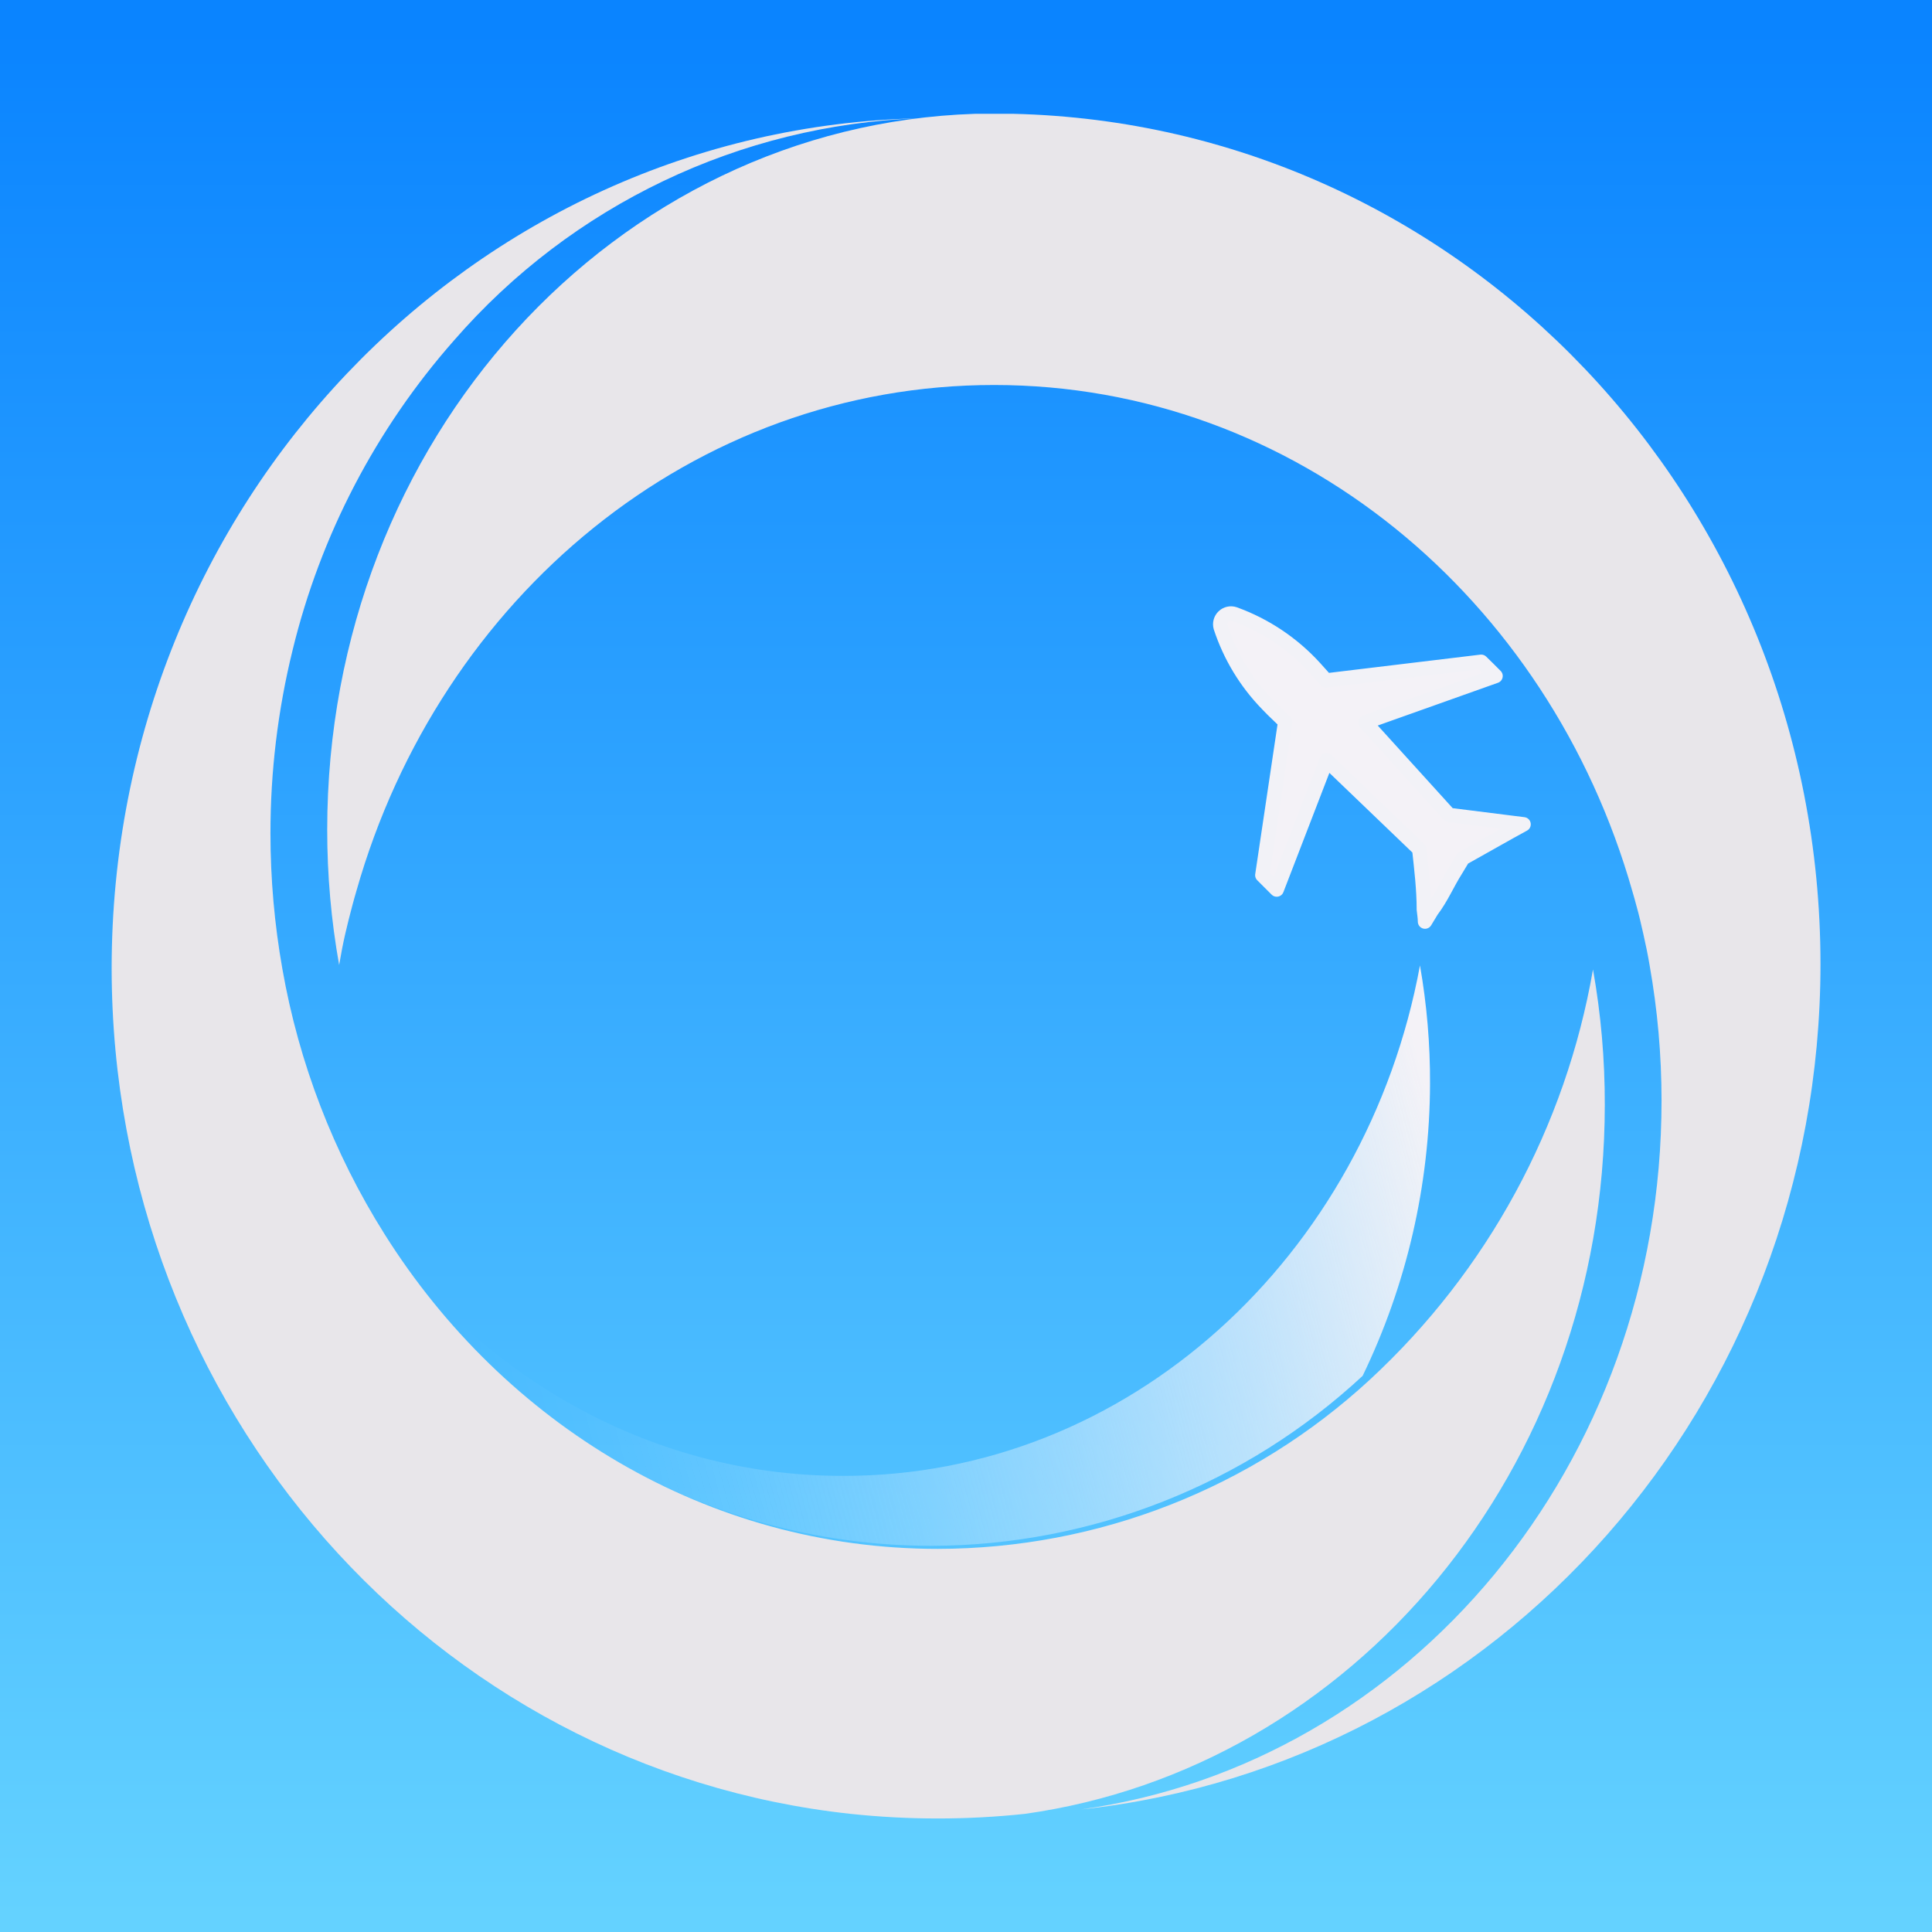
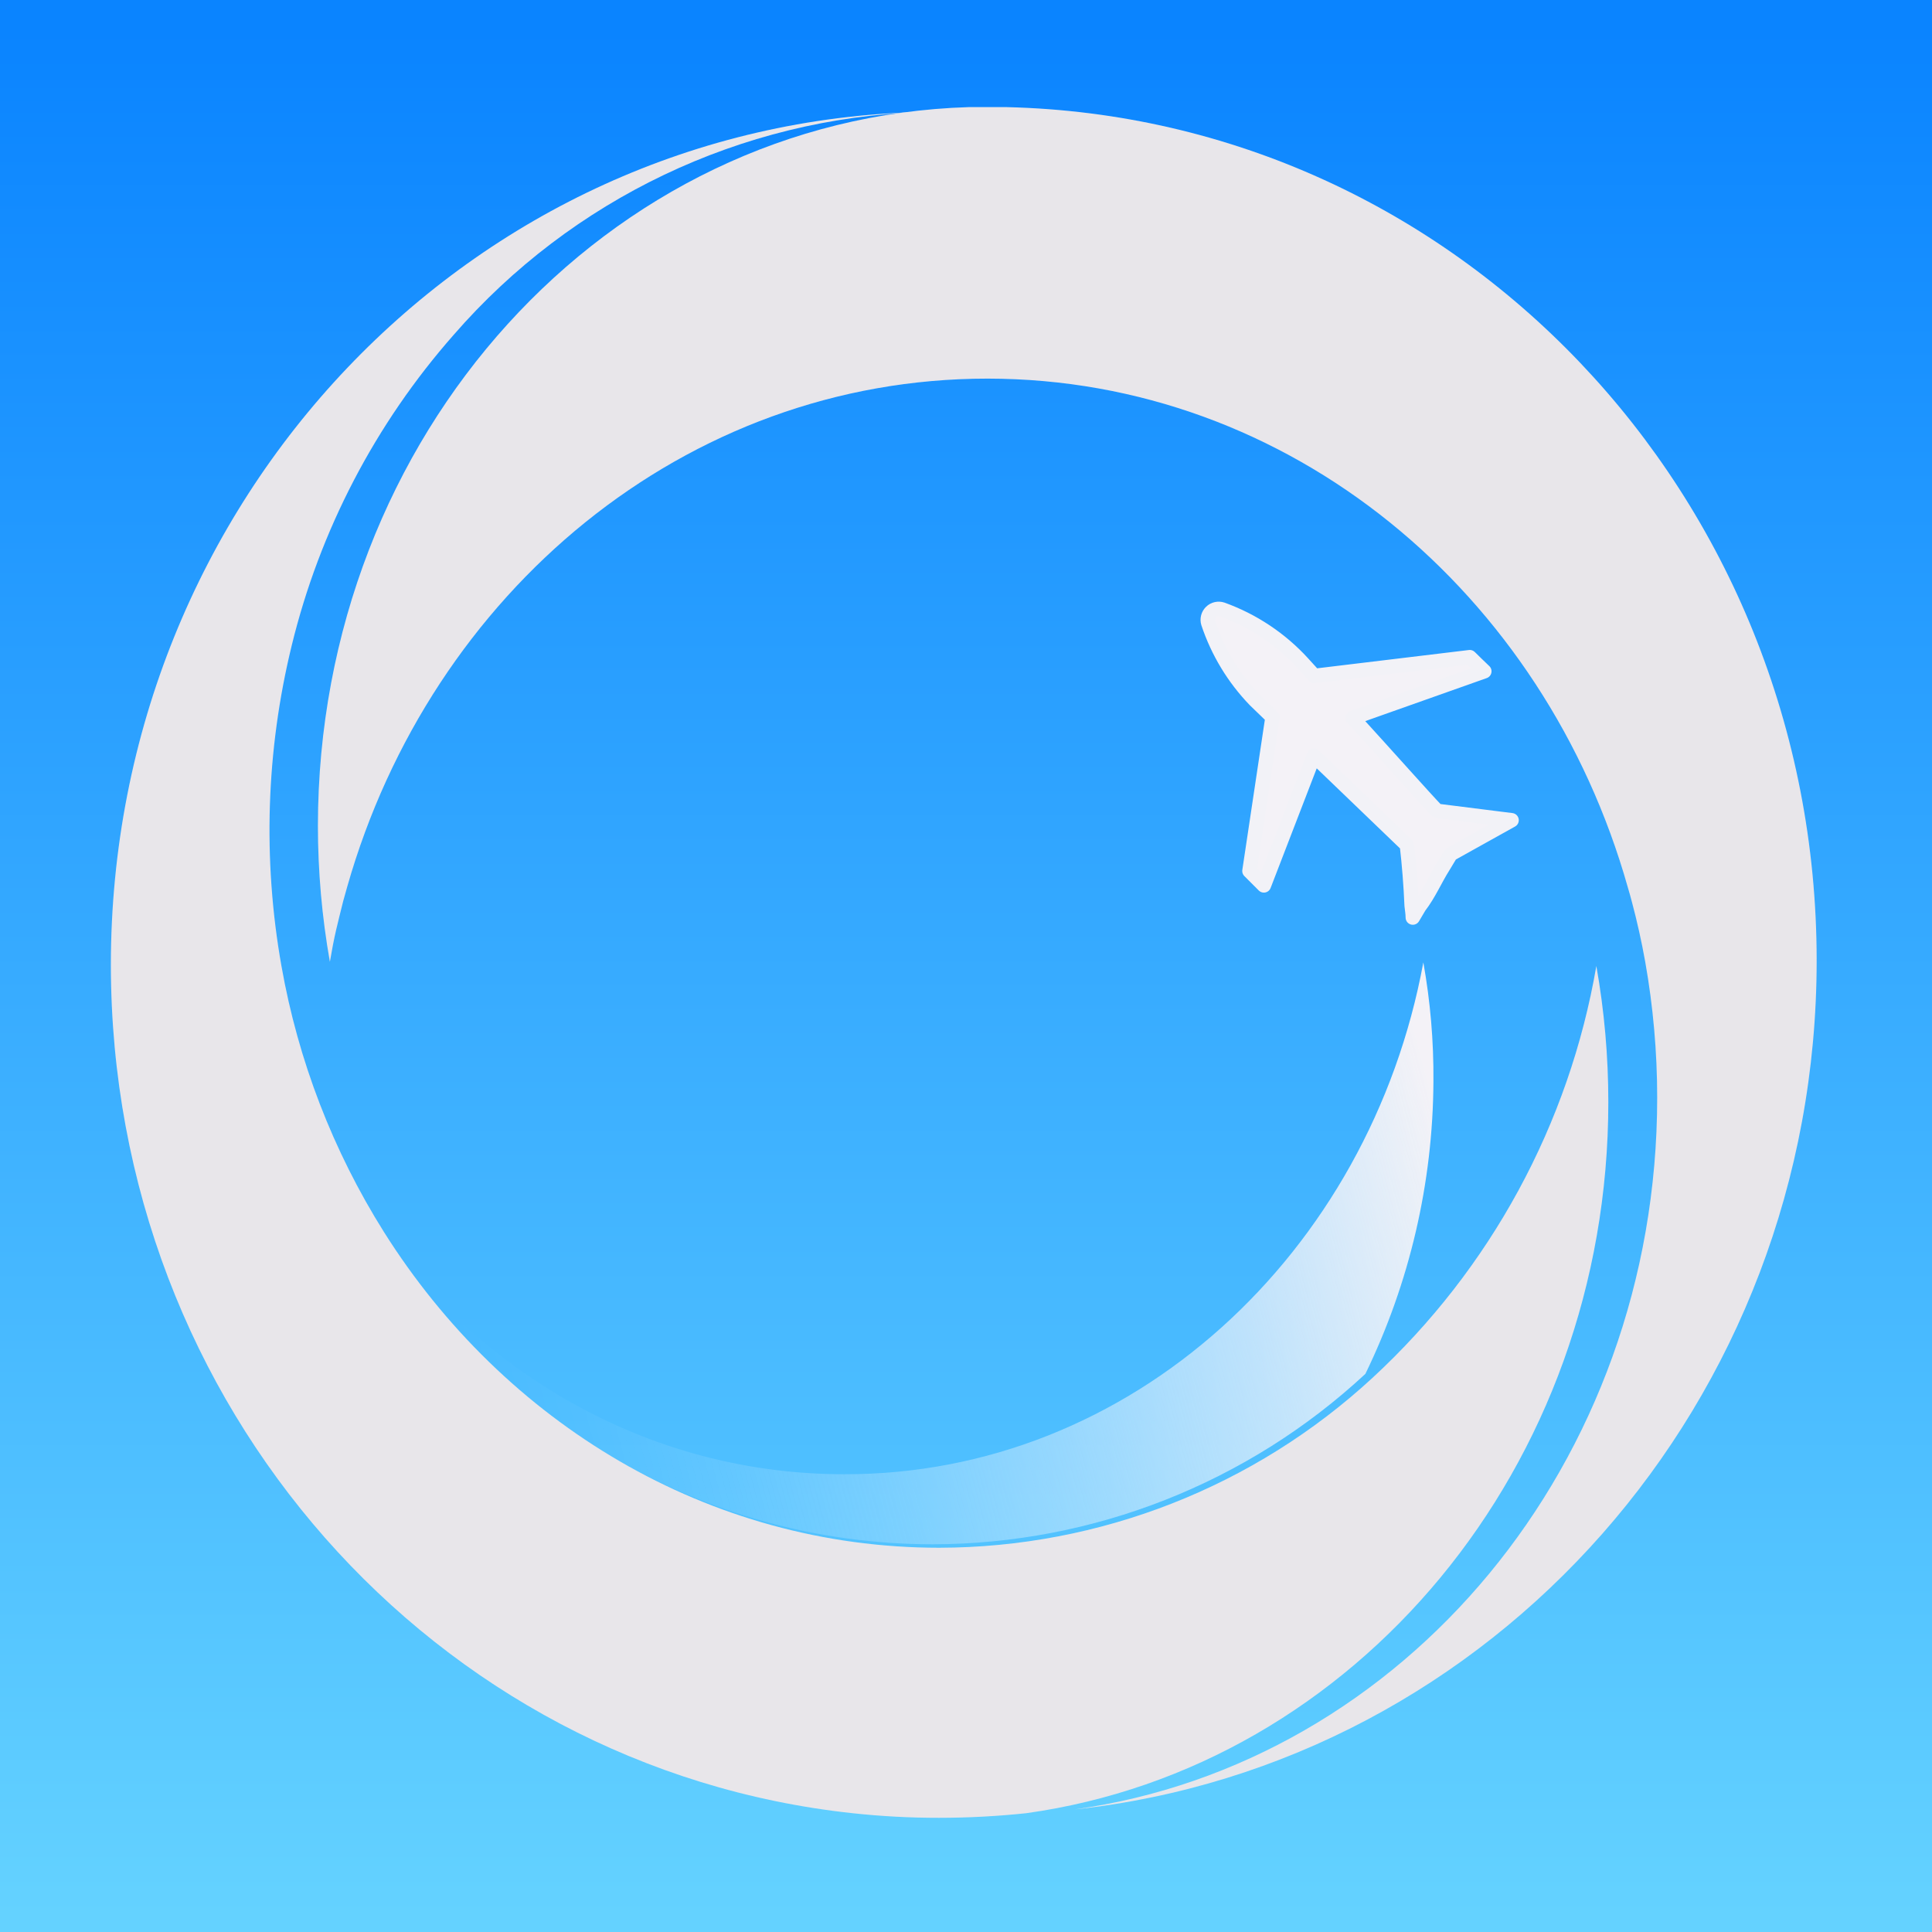
- <svg xmlns="http://www.w3.org/2000/svg" viewBox="0 0 134.44 134.44">
+ <svg xmlns="http://www.w3.org/2000/svg" viewBox="0 0 134 134">
  <defs>
    <style>.cls-1{isolation:isolate;}.cls-2{fill:url(#linear-gradient);}.cls-3{fill:#f2f2f2;}.cls-4{mix-blend-mode:multiply;}.cls-5,.cls-7{fill:#f4f2f7;}.cls-6{fill:url(#linear-gradient-2);}.cls-7{stroke:#f2f2f7;stroke-linecap:round;stroke-linejoin:round;}</style>
-     <linearGradient id="linear-gradient" x1="67.22" y1="133.47" x2="67.22" y2="1.94" gradientUnits="userSpaceOnUse">
+     <linearGradient id="linear-gradient" x1="67" y1="133.03" x2="67" y2="1.93" gradientUnits="userSpaceOnUse">
      <stop offset="0" stop-color="#64d2ff" />
      <stop offset="1" stop-color="#0a84ff" />
    </linearGradient>
-     <linearGradient id="linear-gradient-2" x1="101.13" y1="82.57" x2="33.97" y2="100.45" gradientUnits="userSpaceOnUse">
+     <linearGradient id="linear-gradient-2" x1="101" y1="82.12" x2="33.84" y2="100" gradientUnits="userSpaceOnUse">
      <stop offset="0" stop-color="#f4f2f7" />
      <stop offset="0.03" stop-color="#f4f3f7" stop-opacity="0.96" />
      <stop offset="0.24" stop-color="#f8f6fa" stop-opacity="0.67" />
      <stop offset="0.44" stop-color="#faf9fc" stop-opacity="0.43" />
      <stop offset="0.62" stop-color="#fcfcfd" stop-opacity="0.25" />
      <stop offset="0.78" stop-color="#fefefe" stop-opacity="0.11" />
      <stop offset="0.91" stop-color="#fff" stop-opacity="0.03" />
      <stop offset="1" stop-color="#fff" stop-opacity="0" />
    </linearGradient>
  </defs>
  <g class="cls-1">
    <g id="Layer_2" data-name="Layer 2">
      <g id="Layer_7" data-name="Layer 7">
-         <rect class="cls-2" width="134.44" height="134.44" />
-         <path class="cls-3" d="M22.77,57.73c0-27.09,20-49,45.09-49.81h2.65c31.2.74,56.15,26.87,56.17,59.15,0,30.64-22.48,55.72-51.44,58.84,22.83-3.19,40.39-24,40.38-49.33a53.82,53.82,0,0,0-.83-9.41c-.12-.72-.27-1.44-.43-2.15s-.31-1.37-.49-2c-.09-.34-.18-.67-.28-1h0c-5.81-20.43-23.46-35.22-44.4-35.23S30.61,41.53,24.8,62h0c-.1.33-.19.67-.28,1-.18.67-.35,1.35-.5,2s-.3,1.43-.42,2.15A53.29,53.29,0,0,1,22.77,57.73Z" />
+         <rect class="cls-2" width="134" height="134" />
+         <path class="cls-3" d="M22.05,57.27C22.07,30.16,42.1,8.2,67.18,7.43l1.32,0,1.32,0C101.05,8.17,126,34.31,126,66.62c0,30.65-22.49,55.75-51.47,58.88,22.84-3.19,40.41-24,40.41-49.37a54,54,0,0,0-.83-9.42c-.13-.72-.27-1.43-.43-2.14s-.32-1.37-.49-2c-.09-.34-.18-.67-.28-1h0C107.13,41.07,89.46,26.27,68.5,26.26S29.9,41.06,24.08,61.51h0c-.1.34-.19.67-.28,1-.17.68-.34,1.36-.49,2S23,66,22.88,66.71A54.25,54.25,0,0,1,22.05,57.27Z" />
        <g class="cls-4">
-           <path class="cls-5" d="M22.77,57.73c0-27.09,20-49,45.09-49.81h2.65c31.2.74,56.15,26.87,56.17,59.15,0,30.64-22.48,55.72-51.44,58.84,22.83-3.19,40.39-24,40.38-49.33a53.82,53.82,0,0,0-.83-9.41c-.12-.72-.27-1.44-.43-2.15s-.31-1.37-.49-2c-.09-.34-.18-.67-.28-1h0c-5.81-20.43-23.46-35.22-44.4-35.23S30.61,41.53,24.8,62h0c-.1.33-.19.67-.28,1-.18.67-.35,1.35-.5,2s-.3,1.43-.42,2.15A53.29,53.29,0,0,1,22.77,57.73Z" />
+           <path class="cls-5" d="M22.05,57.27C22.07,30.16,42.1,8.2,67.18,7.43l1.32,0,1.32,0C101.05,8.17,126,34.31,126,66.62c0,30.65-22.49,55.75-51.47,58.88,22.84-3.19,40.41-24,40.41-49.37a54,54,0,0,0-.83-9.42c-.13-.72-.27-1.43-.43-2.14s-.32-1.37-.49-2c-.09-.34-.18-.67-.28-1h0C107.13,41.07,89.46,26.27,68.5,26.26S29.9,41.06,24.08,61.51h0c-.1.34-.19.67-.28,1-.17.68-.34,1.36-.49,2S23,66,22.88,66.71A54.25,54.25,0,0,1,22.05,57.27Z" />
        </g>
-         <path class="cls-6" d="M26.31,85.63c8.38,13.26,22.44,21.92,38.51,21.94a44.26,44.26,0,0,0,30-11.83,47,47,0,0,0,4.69-20.31,46.47,46.47,0,0,0-.7-8.25c-3.72,20.2-20.26,35.57-40.18,35.52C45.47,102.7,33.81,96,26.31,85.63Z" />
-         <path class="cls-3" d="M111.67,76.89c0,25.33-17.55,46.14-40.36,49.33a57.45,57.45,0,0,1-12.11,0C30.24,123.1,7.79,98,7.77,67.38c0-32.29,25-58.42,56.16-59.15A45,45,0,0,0,31.6,23.68,50.69,50.69,0,0,0,20.36,45.24,53.23,53.23,0,0,0,18.82,58a54.13,54.13,0,0,0,.83,9.43,51.27,51.27,0,0,0,7.11,18.45c8.33,13.23,22.46,21.9,38.5,21.9A44.37,44.37,0,0,0,95.33,96a50.65,50.65,0,0,0,15.52-28.54A53.07,53.07,0,0,1,111.67,76.89Z" />
+         <path class="cls-6" d="M26.18,85.17c8.38,13.26,22.45,21.93,38.52,21.94a44.22,44.22,0,0,0,30-11.82A46.92,46.92,0,0,0,99.42,75a44.67,44.67,0,0,0-.7-8.25C95,86.92,78.47,102.3,58.54,102.25,45.35,102.25,33.69,95.58,26.18,85.17Z" />
+         <path class="cls-3" d="M111.55,76.44c0,25.32-17.56,46.14-40.37,49.32a57.66,57.66,0,0,1-6.05.32,55.07,55.07,0,0,1-6-.32c-29-3.12-51.42-28.2-51.44-58.83,0-32.29,25-58.42,56.17-59.16A45,45,0,0,0,31.47,23.22,50.8,50.8,0,0,0,20.23,44.78,54,54,0,0,0,19.52,67a51.52,51.52,0,0,0,7.11,18.45c8.33,13.22,22.46,21.89,38.5,21.9A44.42,44.42,0,0,0,95.2,95.56,50.53,50.53,0,0,0,110.72,67,54,54,0,0,1,111.55,76.44Z" />
        <g class="cls-4">
-           <path class="cls-5" d="M111.67,76.89c0,25.33-17.55,46.14-40.36,49.33a57.45,57.45,0,0,1-12.11,0C30.24,123.1,7.79,98,7.77,67.38c0-32.29,25-58.42,56.16-59.15A45,45,0,0,0,31.6,23.68,50.69,50.69,0,0,0,20.36,45.24,53.23,53.23,0,0,0,18.82,58a54.13,54.13,0,0,0,.83,9.43,51.27,51.27,0,0,0,7.11,18.45c8.33,13.23,22.46,21.9,38.5,21.9A44.37,44.37,0,0,0,95.33,96a50.65,50.65,0,0,0,15.52-28.54A53.07,53.07,0,0,1,111.67,76.89Z" />
+           <path class="cls-5" d="M111.55,76.44c0,25.32-17.56,46.14-40.37,49.32a57.66,57.66,0,0,1-6.05.32,55.07,55.07,0,0,1-6-.32c-29-3.12-51.42-28.2-51.44-58.83,0-32.29,25-58.42,56.17-59.16A45,45,0,0,0,31.47,23.22,50.8,50.8,0,0,0,20.23,44.78,54,54,0,0,0,19.52,67a51.52,51.52,0,0,0,7.11,18.45c8.33,13.22,22.46,21.89,38.5,21.9A44.42,44.42,0,0,0,95.2,95.56,50.53,50.53,0,0,0,110.72,67,54,54,0,0,1,111.55,76.44Z" />
        </g>
-         <path class="cls-7" d="M85.9,42.73h0a14,14,0,0,1,5.59,3.74l.79.88,10.79-1.3.5.49.5.5L96,49.91h0l-1,.36,5.84,6.44,4.54.57.64.08-.91.5-3.31,1.86h0l-.5.83c-.59.93-1,1.93-1.68,2.82l-.46.76c0-.31-.06-.61-.08-.84,0-1.41-.17-2.81-.32-4.2l-6.45-6.19-3.47,9-1-1,1.59-10.67-.88-.85L88.18,49a13.88,13.88,0,0,1-3.24-5.35A.75.75,0,0,1,85.9,42.73Z" />
+         <path class="cls-7" d="M84.77,42.27h0A14,14,0,0,1,90.36,46l.8.88,10.78-1.3.5.49.51.49-8.13,2.88h0l-1,.36c2.51,2.75,5,5.56,5.85,6.44l4.53.57.64.08-.9.5-3.32,1.85,0,0-.5.83c-.59.93-1,1.93-1.68,2.81l-.45.76c0-.3-.06-.6-.08-.83q-.09-2.12-.33-4.2l-6.45-6.2c-.73,1.9-3.26,8.46-3.47,9l-1-1,1.6-10.67-.88-.85-.34-.33a14.13,14.13,0,0,1-3.24-5.35A.76.76,0,0,1,84.77,42.27Z" />
      </g>
    </g>
  </g>
</svg>
